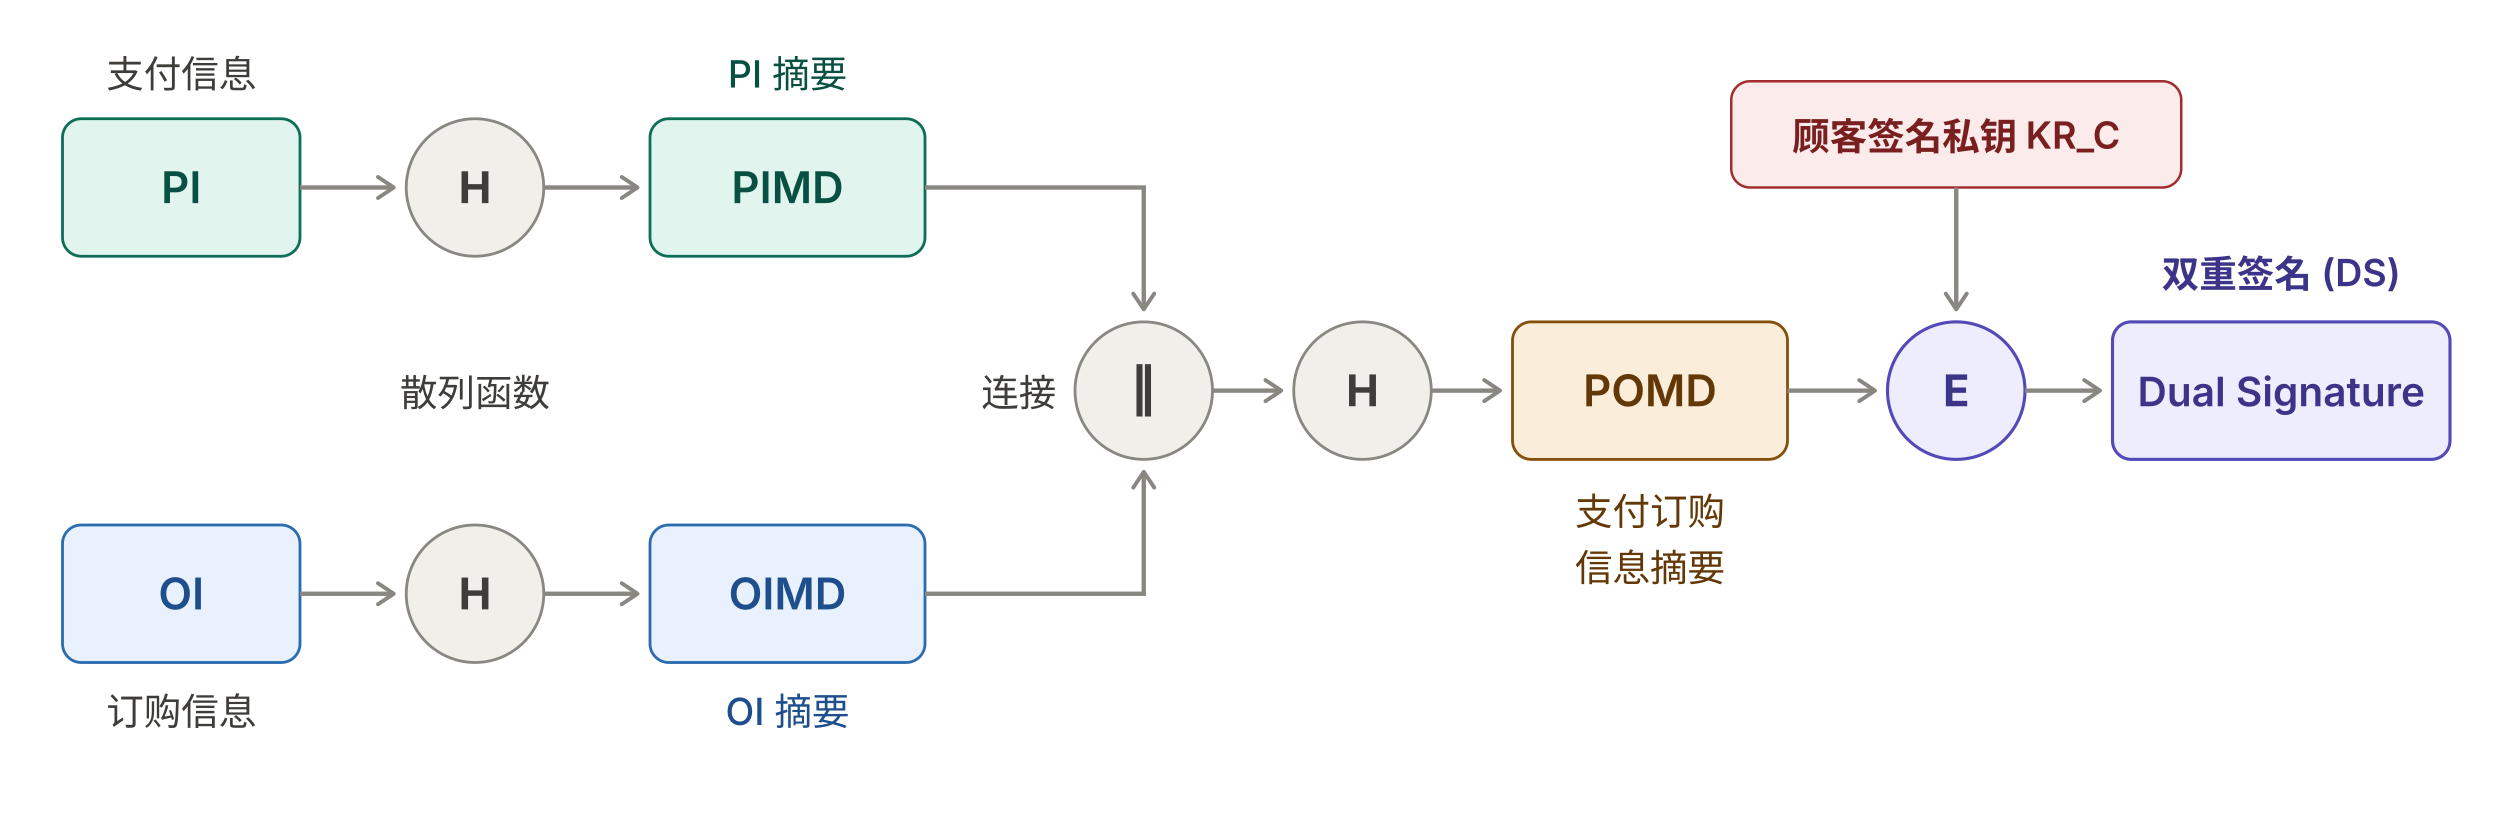
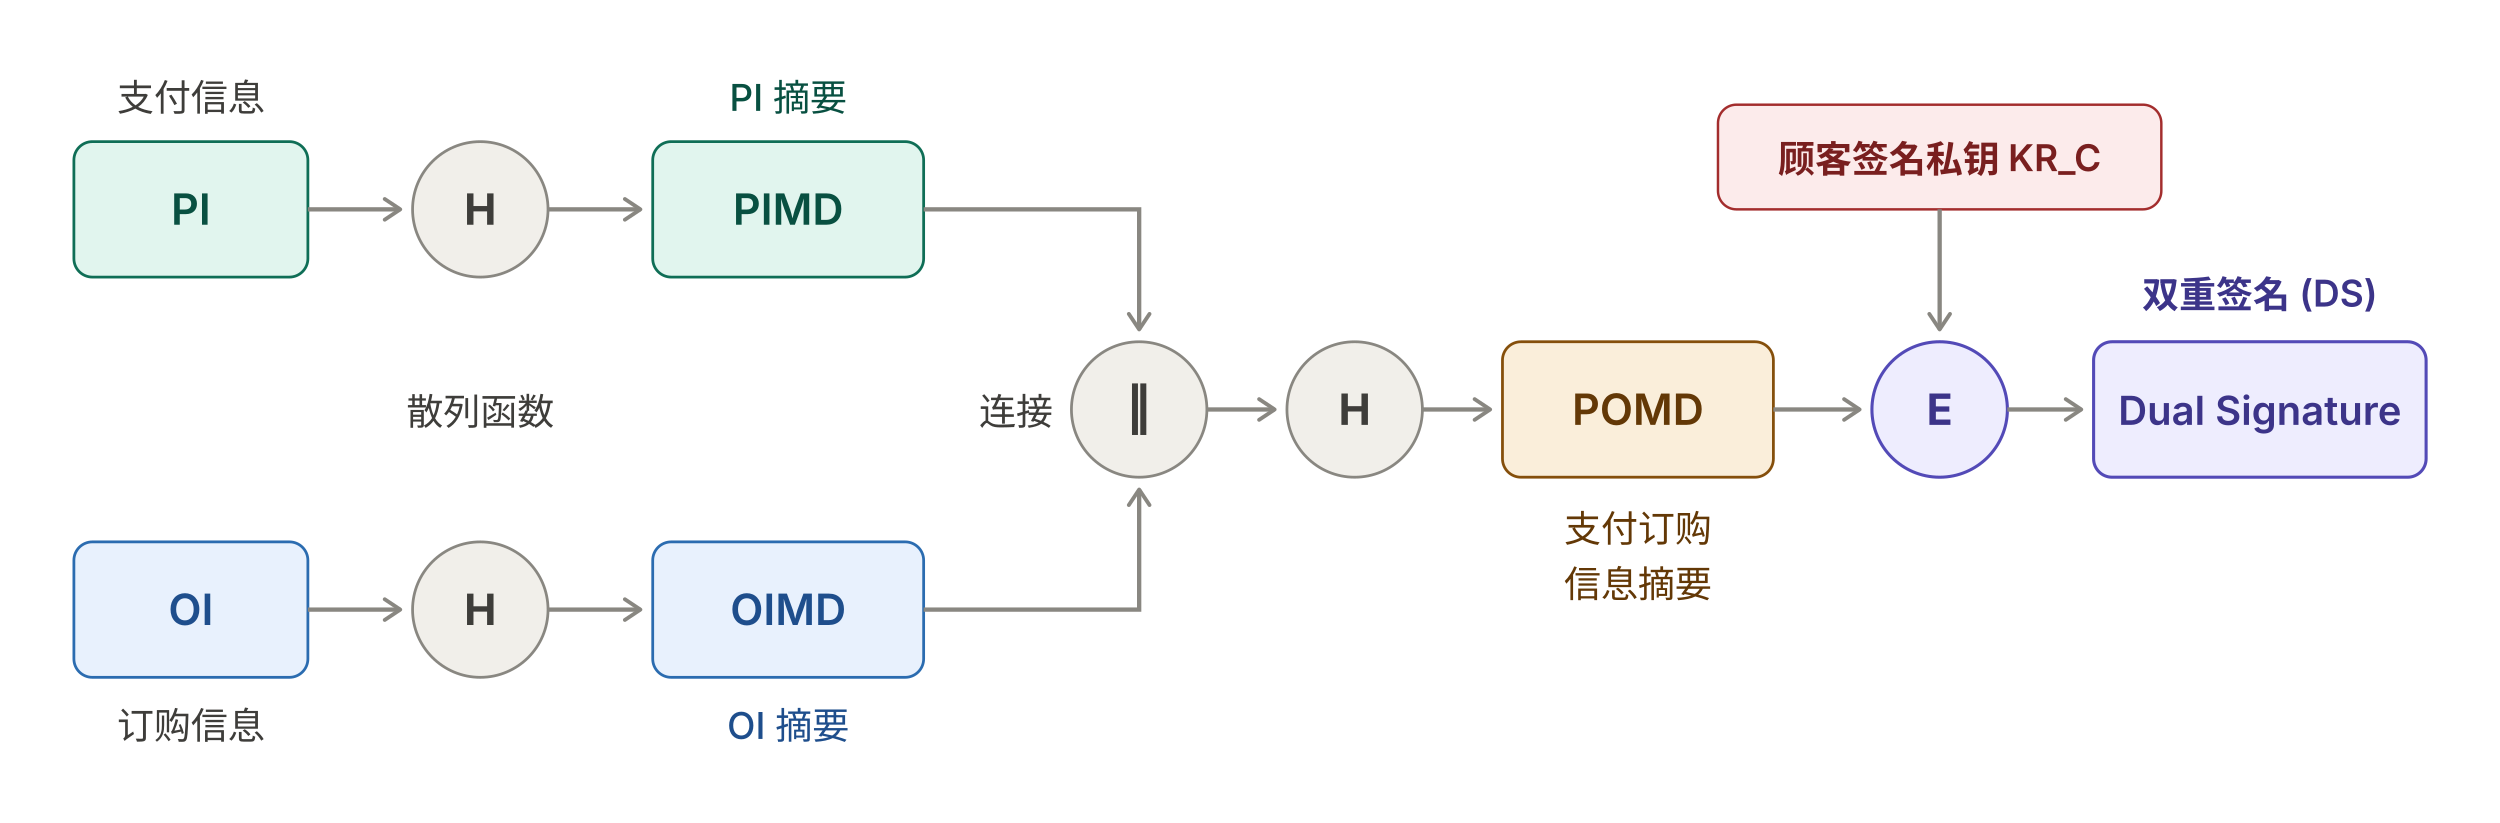
- <svg xmlns="http://www.w3.org/2000/svg" viewBox="0 0 800 264" width="800" height="264" role="img" aria-label="SET 双重签名生成过程">
+ <svg xmlns="http://www.w3.org/2000/svg" viewBox="-4 -8 812 267" width="812" height="267" role="img" aria-label="SET 双重签名生成过程">
  <defs>
    <marker id="m-arr" viewBox="0 0 10 10" refX="8" refY="5" markerWidth="6" markerHeight="6" orient="auto">
      <path d="M2 1L8 5L2 9" fill="none" stroke="#898781" stroke-width="1.5" stroke-linecap="round" stroke-linejoin="round" />
    </marker>
  </defs>
  <g font-family="system-ui,-apple-system,'PingFang SC','Microsoft YaHei',sans-serif">
    <text x="58" y="28" text-anchor="middle" font-size="12" font-weight="500" fill="#3E3D3A">支付信息</text>
    <rect x="20" y="38" width="76" height="44" rx="6" fill="#E1F5EE" stroke="#0F6E56" stroke-width="0.9" />
    <text x="58" y="65" text-anchor="middle" font-size="14" font-weight="600" fill="#085041">PI</text>
    <circle cx="152" cy="60" r="22" fill="#F1EFEA" stroke="#898781" stroke-width="0.9" />
    <text x="152" y="65" text-anchor="middle" font-size="14" font-weight="700" fill="#3E3D3A">H</text>
    <text x="252" y="28" text-anchor="middle" font-size="12" font-weight="500" fill="#085041">PI 摘要</text>
    <rect x="208" y="38" width="88" height="44" rx="6" fill="#E1F5EE" stroke="#0F6E56" stroke-width="0.9" />
    <text x="252" y="65" text-anchor="middle" font-size="14" font-weight="600" fill="#085041">PIMD</text>
    <rect x="20" y="168" width="76" height="44" rx="6" fill="#E8F1FD" stroke="#2B6CB0" stroke-width="0.9" />
    <text x="58" y="195" text-anchor="middle" font-size="14" font-weight="600" fill="#1E4E8C">OI</text>
    <text x="58" y="232" text-anchor="middle" font-size="12" font-weight="500" fill="#3E3D3A">订购信息</text>
    <circle cx="152" cy="190" r="22" fill="#F1EFEA" stroke="#898781" stroke-width="0.9" />
    <text x="152" y="195" text-anchor="middle" font-size="14" font-weight="700" fill="#3E3D3A">H</text>
    <rect x="208" y="168" width="88" height="44" rx="6" fill="#E8F1FD" stroke="#2B6CB0" stroke-width="0.9" />
    <text x="252" y="195" text-anchor="middle" font-size="14" font-weight="600" fill="#1E4E8C">OIMD</text>
    <text x="252" y="232" text-anchor="middle" font-size="12" font-weight="500" fill="#1E4E8C">OI 摘要</text>
    <text x="152" y="130" text-anchor="middle" font-size="12" fill="#3E3D3A">散列函数</text>
    <text x="326" y="130" text-anchor="middle" font-size="12" fill="#3E3D3A">连接</text>
    <circle cx="366" cy="125" r="22" fill="#F1EFEA" stroke="#898781" stroke-width="0.9" />
    <text x="366" y="130" text-anchor="middle" font-size="14" font-weight="700" fill="#3E3D3A">‖</text>
    <circle cx="436" cy="125" r="22" fill="#F1EFEA" stroke="#898781" stroke-width="0.9" />
    <text x="436" y="130" text-anchor="middle" font-size="14" font-weight="700" fill="#3E3D3A">H</text>
    <rect x="484" y="103" width="88" height="44" rx="6" fill="#FAEEDA" stroke="#854F0B" stroke-width="0.9" />
    <text x="528" y="130" text-anchor="middle" font-size="14" font-weight="600" fill="#633806">POMD</text>
    <text x="528" y="168" text-anchor="middle" font-size="12" fill="#633806">支付订购</text>
    <text x="528" y="186" text-anchor="middle" font-size="12" fill="#633806">信息摘要</text>
    <rect x="554" y="26" width="144" height="34" rx="6" fill="#FCEBEB" stroke="#A32D2D" stroke-width="0.8" />
    <text x="626" y="48" text-anchor="middle" font-size="12" font-weight="600" fill="#791F1F">顾客签名私钥 KR_C</text>
    <circle cx="626" cy="125" r="22" fill="#EEEDFE" stroke="#534AB7" stroke-width="1" />
    <text x="626" y="130" text-anchor="middle" font-size="14" font-weight="700" fill="#3C3489">E</text>
    <text x="730" y="92" text-anchor="middle" font-size="12" font-weight="600" fill="#3C3489">双重签名 (DS)</text>
    <rect x="676" y="103" width="108" height="44" rx="6" fill="#EEEDFE" stroke="#534AB7" stroke-width="1" />
    <text x="730" y="130" text-anchor="middle" font-size="13" font-weight="600" fill="#3C3489">Dual Signature</text>
    <line x1="96" y1="60" x2="126" y2="60" stroke="#898781" stroke-width="1.4" marker-end="url(#m-arr)" />
    <line x1="174" y1="60" x2="204" y2="60" stroke="#898781" stroke-width="1.4" marker-end="url(#m-arr)" />
    <path d="M296 60 H366 V99" fill="none" stroke="#898781" stroke-width="1.4" marker-end="url(#m-arr)" />
    <line x1="96" y1="190" x2="126" y2="190" stroke="#898781" stroke-width="1.4" marker-end="url(#m-arr)" />
    <line x1="174" y1="190" x2="204" y2="190" stroke="#898781" stroke-width="1.4" marker-end="url(#m-arr)" />
    <path d="M296 190 H366 V151" fill="none" stroke="#898781" stroke-width="1.4" marker-end="url(#m-arr)" />
    <line x1="388" y1="125" x2="410" y2="125" stroke="#898781" stroke-width="1.4" marker-end="url(#m-arr)" />
    <line x1="458" y1="125" x2="480" y2="125" stroke="#898781" stroke-width="1.4" marker-end="url(#m-arr)" />
    <line x1="572" y1="125" x2="600" y2="125" stroke="#898781" stroke-width="1.4" marker-end="url(#m-arr)" />
    <line x1="626" y1="60" x2="626" y2="99" stroke="#898781" stroke-width="1.4" marker-end="url(#m-arr)" />
    <line x1="648" y1="125" x2="672" y2="125" stroke="#898781" stroke-width="1.4" marker-end="url(#m-arr)" />
  </g>
</svg>
